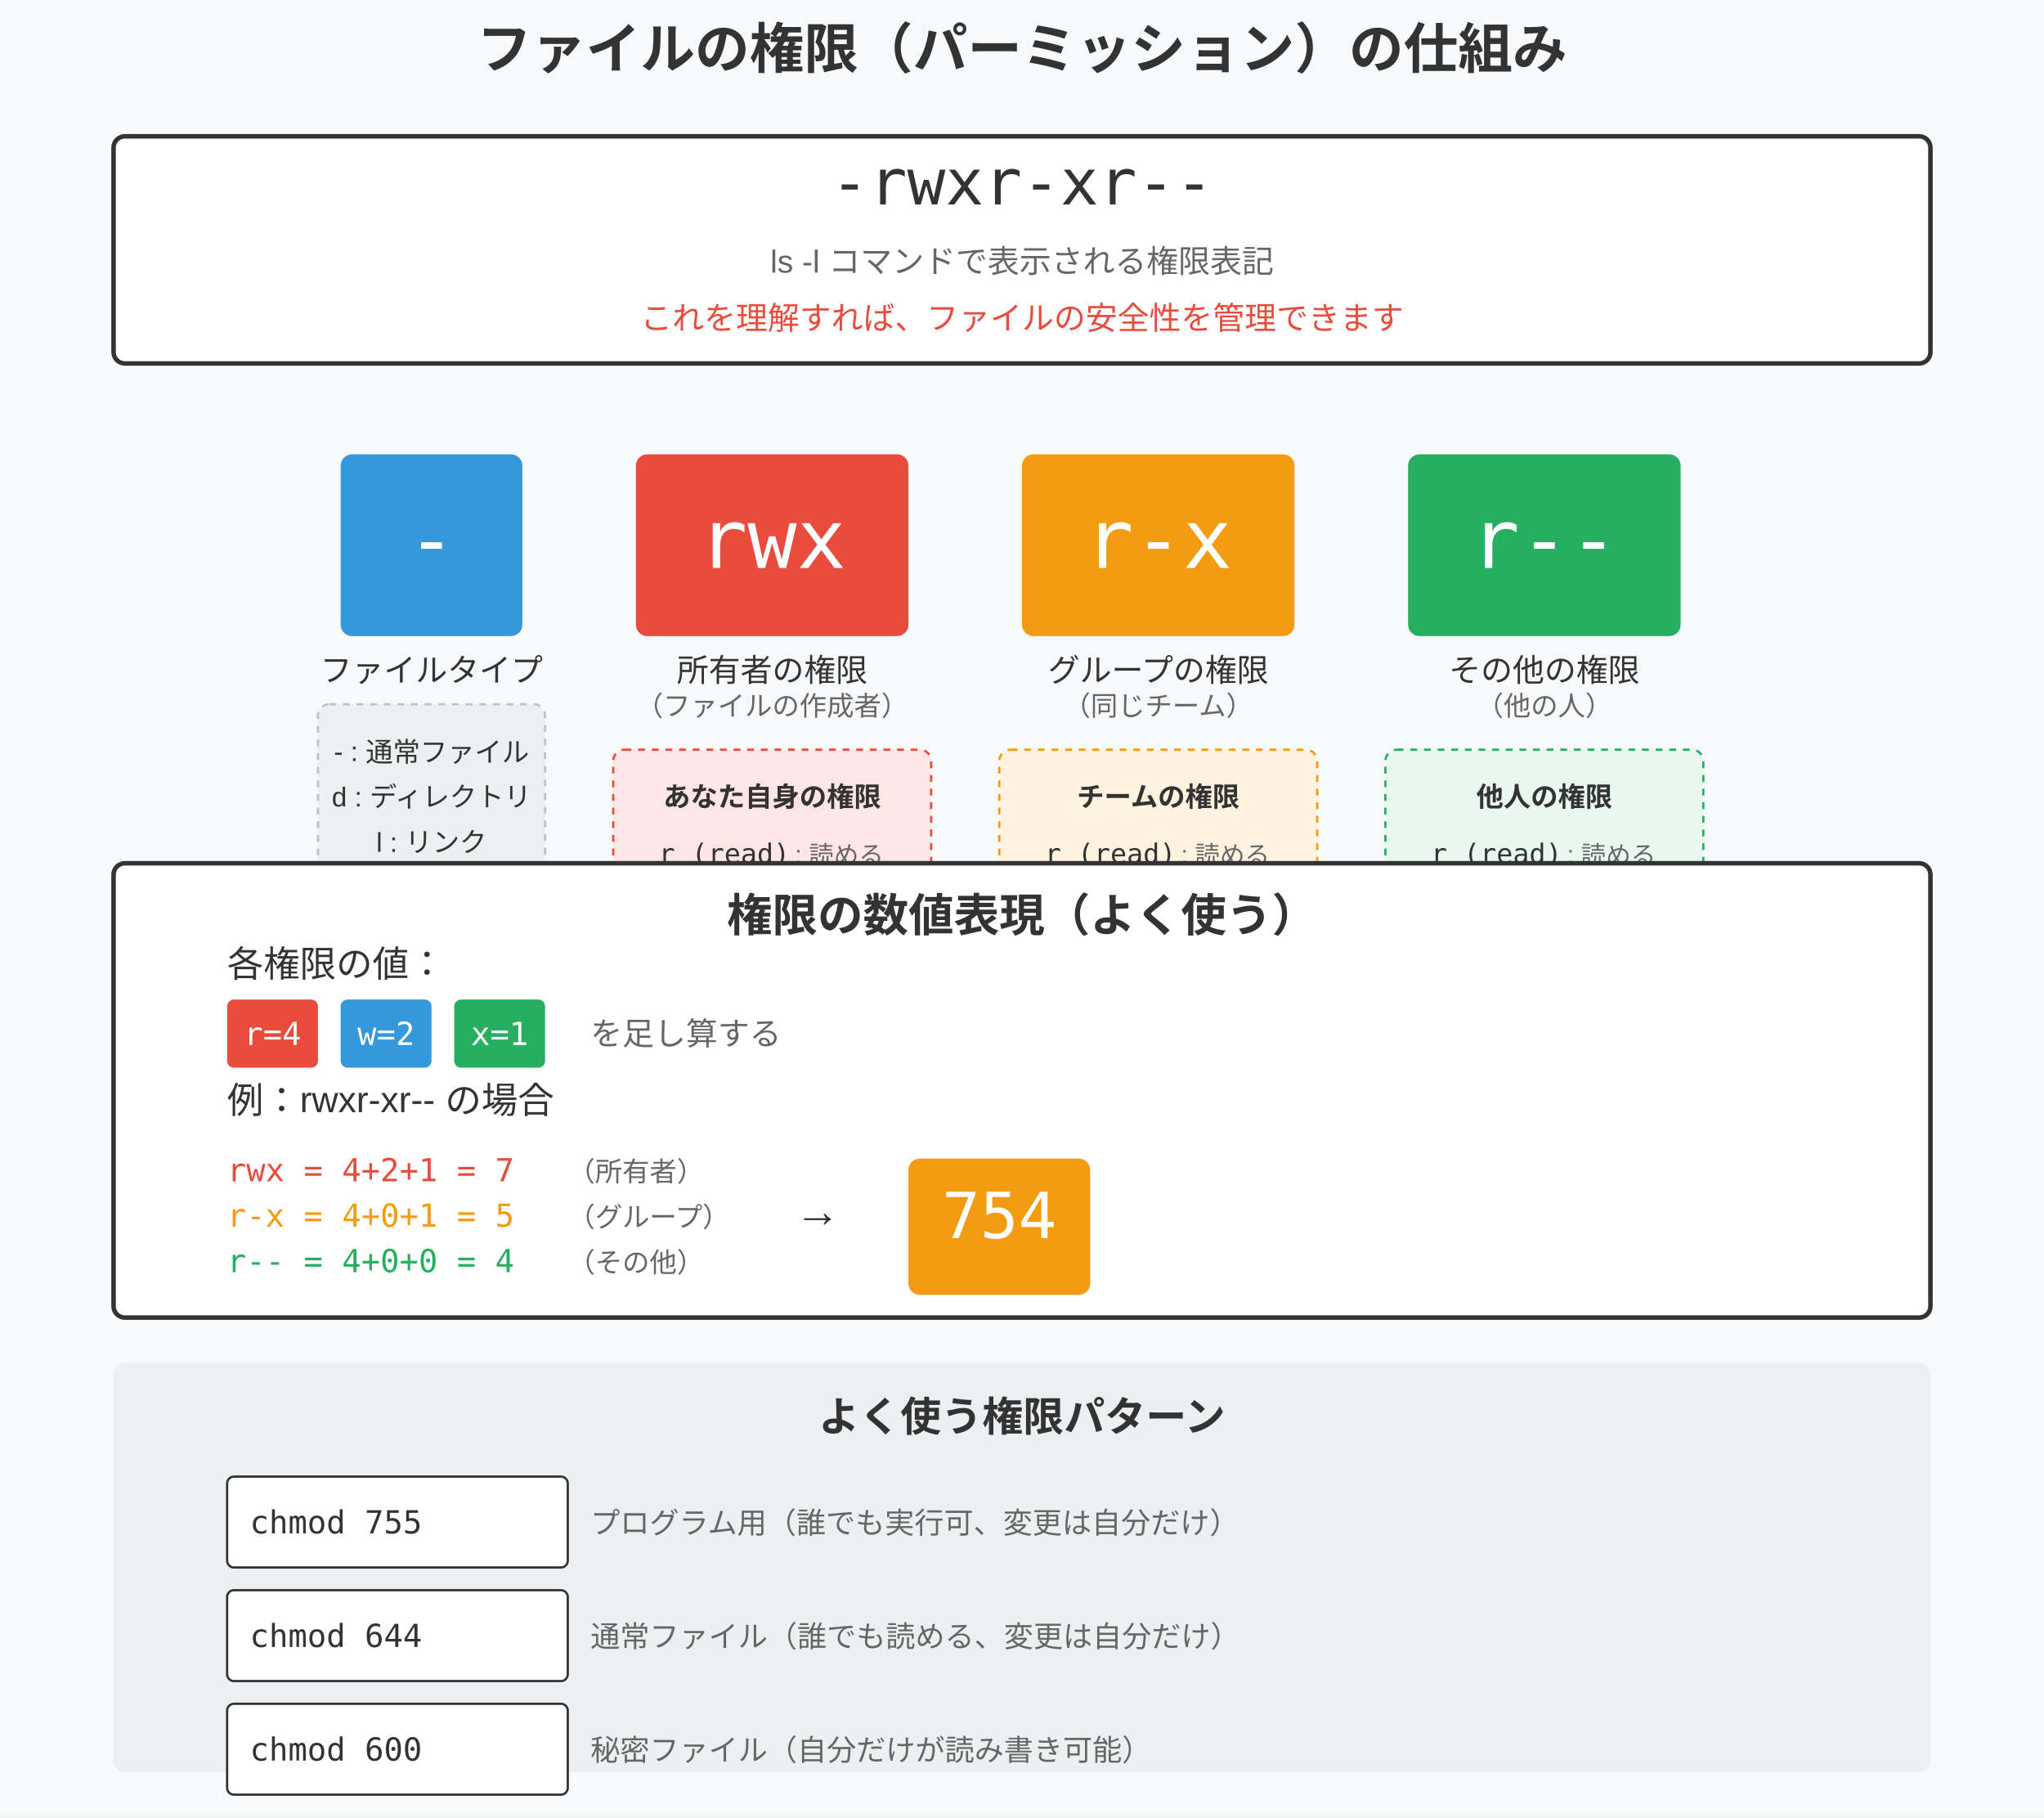
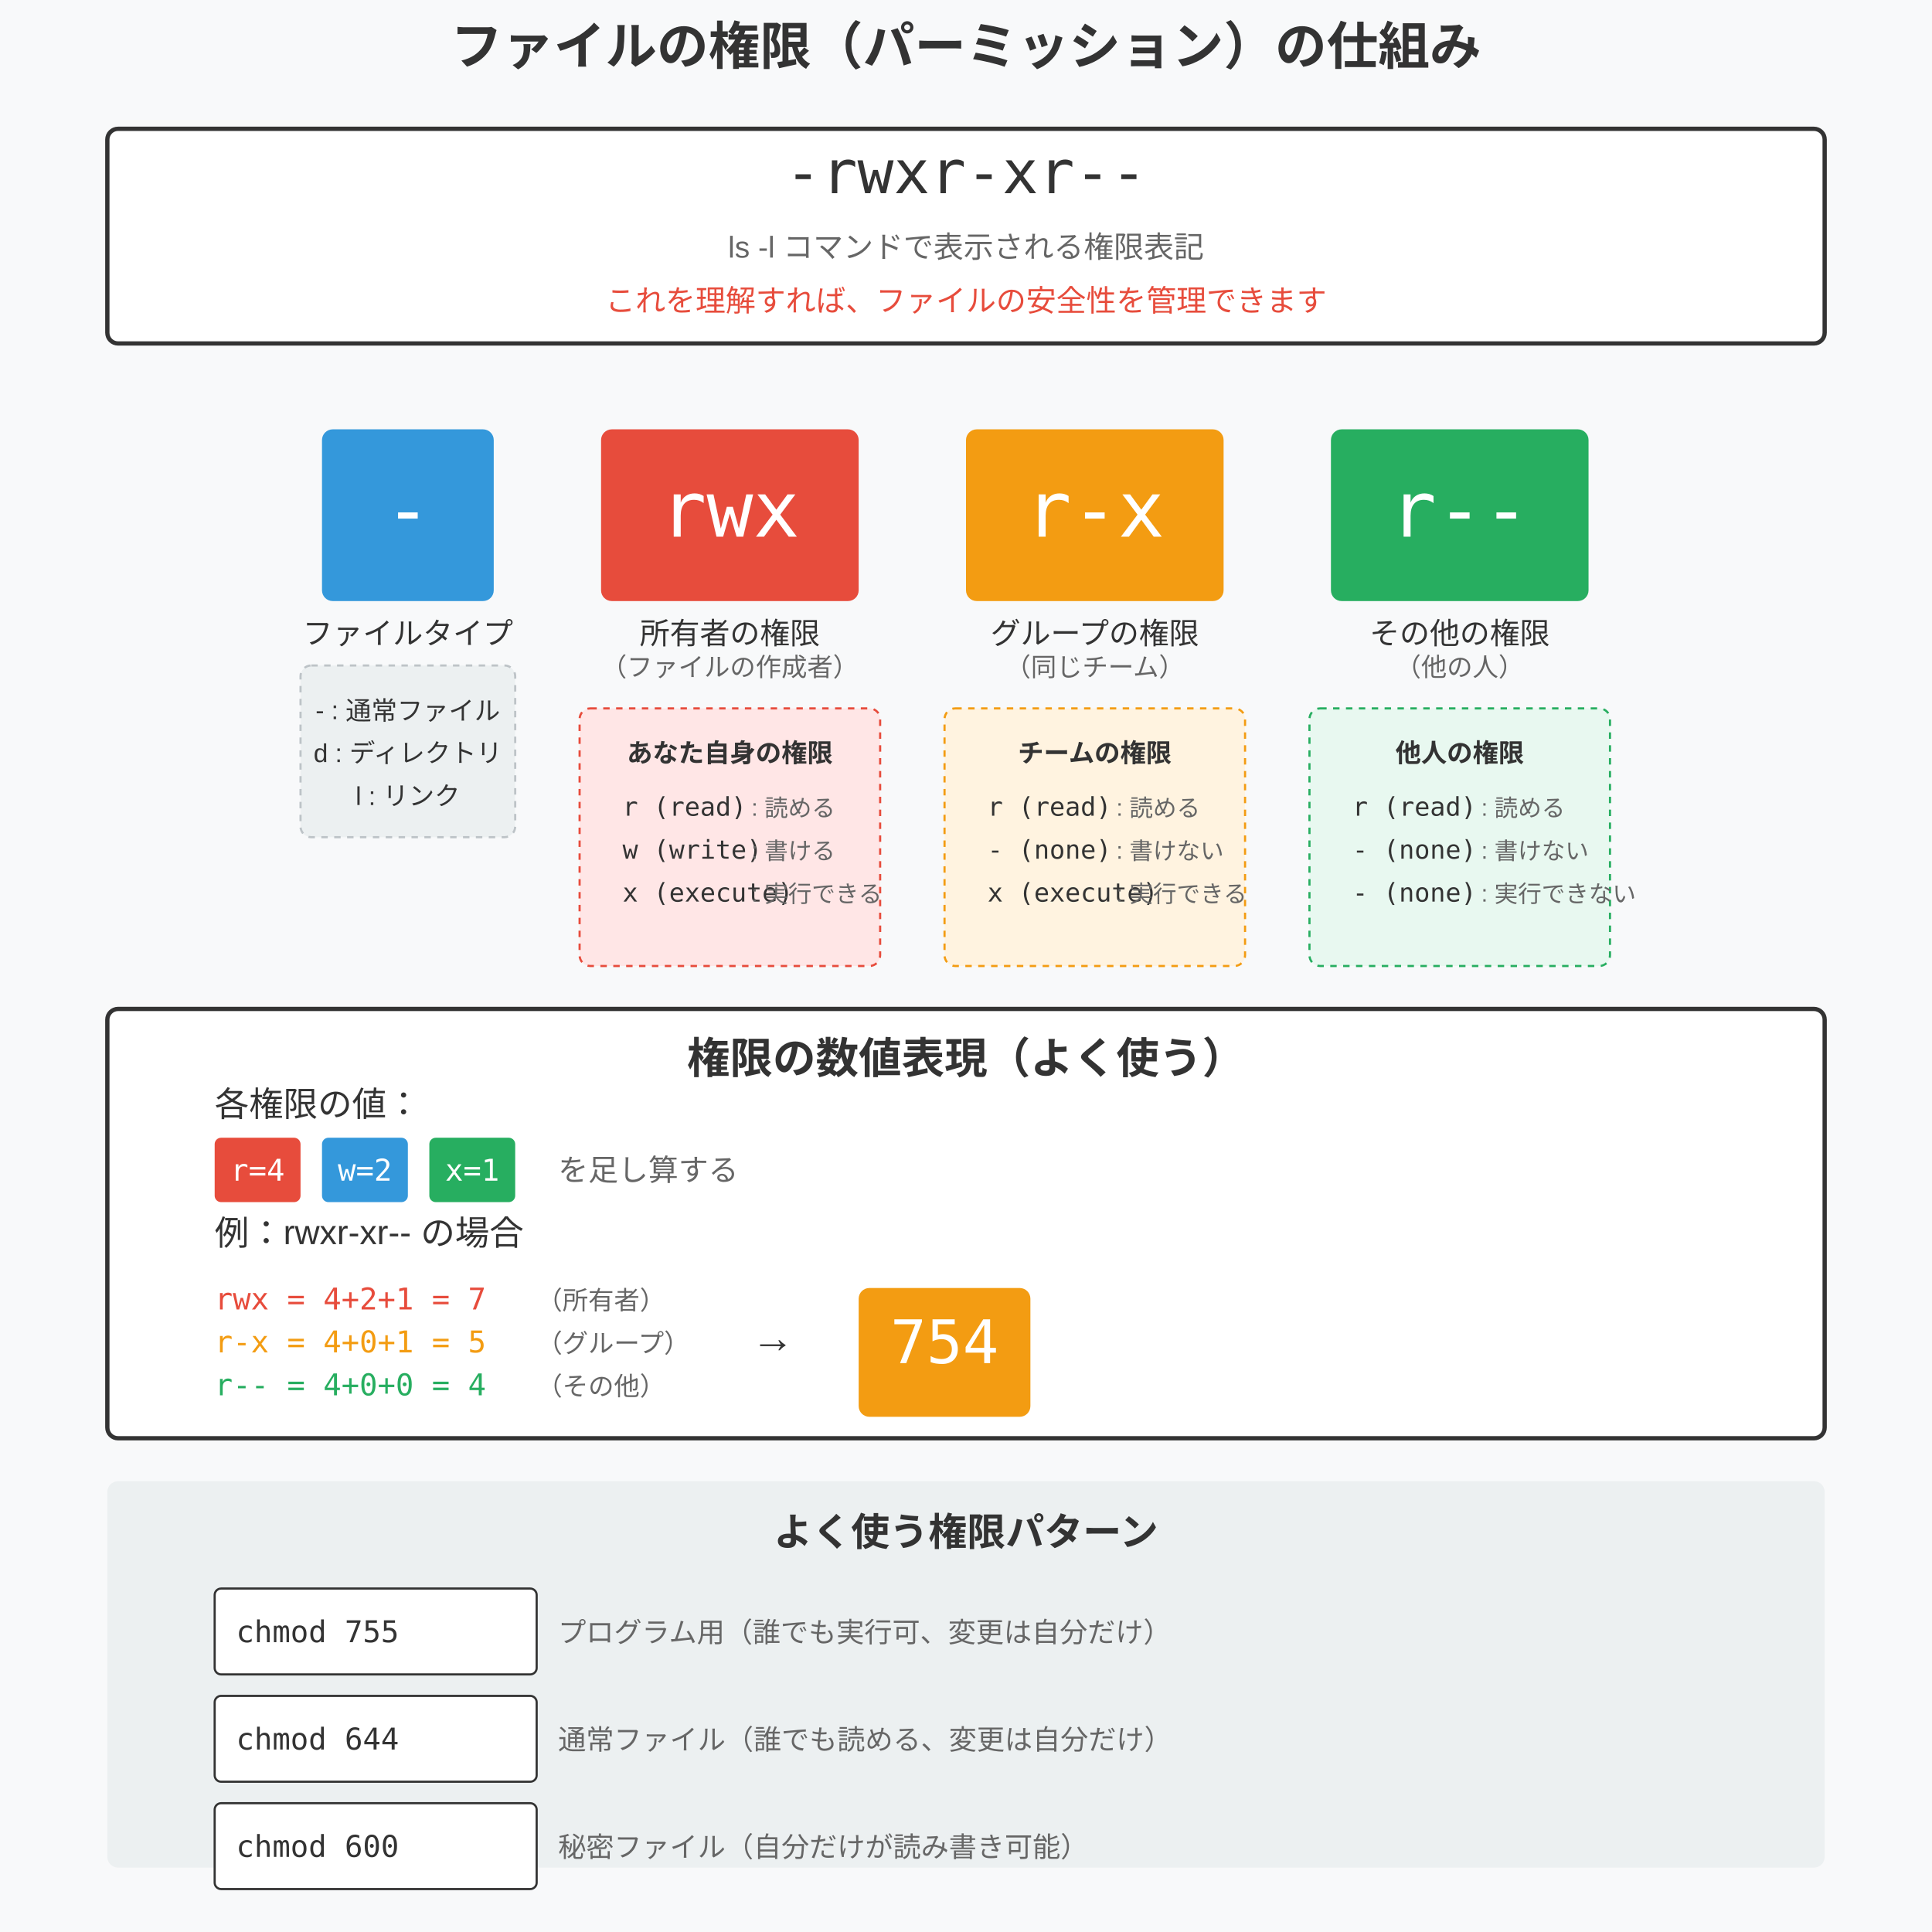
- <svg xmlns="http://www.w3.org/2000/svg" viewBox="0 0 900 800">
-   <rect width="900" height="800" fill="#f8f9fa" />
+ <svg xmlns="http://www.w3.org/2000/svg" viewBox="0 0 900 900">
+   <rect width="900" height="900" fill="#f8f9fa" />
  <text x="450" y="30" font-family="Arial, sans-serif" font-size="24" font-weight="bold" text-anchor="middle" fill="#333">ファイルの権限（パーミッション）の仕組み</text>
  <rect x="50" y="60" width="800" height="100" fill="#fff" stroke="#333" stroke-width="2" rx="5" />
  <text x="450" y="90" font-family="monospace" font-size="28" text-anchor="middle" fill="#333">-rwxr-xr--</text>
  <text x="450" y="120" font-family="Arial, sans-serif" font-size="14" text-anchor="middle" fill="#666">ls -l コマンドで表示される権限表記</text>
  <text x="450" y="145" font-family="Arial, sans-serif" font-size="14" text-anchor="middle" fill="#e74c3c">これを理解すれば、ファイルの安全性を管理できます</text>
  <g transform="translate(150, 200)">
    <rect x="0" y="0" width="80" height="80" fill="#3498db" rx="5" />
    <text x="40" y="50" font-family="monospace" font-size="36" text-anchor="middle" fill="white">-</text>
    <text x="40" y="100" font-family="Arial, sans-serif" font-size="14" text-anchor="middle" fill="#333">ファイルタイプ</text>
    <rect x="-10" y="110" width="100" height="80" fill="#ecf0f1" stroke="#bdc3c7" stroke-dasharray="3,3" rx="5" />
    <text x="40" y="135" font-family="Arial, sans-serif" font-size="12" text-anchor="middle" fill="#333">- : 通常ファイル</text>
    <text x="40" y="155" font-family="Arial, sans-serif" font-size="12" text-anchor="middle" fill="#333">d : ディレクトリ</text>
    <text x="40" y="175" font-family="Arial, sans-serif" font-size="12" text-anchor="middle" fill="#333">l : リンク</text>
  </g>
  <g transform="translate(280, 200)">
    <rect x="0" y="0" width="120" height="80" fill="#e74c3c" rx="5" />
    <text x="60" y="50" font-family="monospace" font-size="36" text-anchor="middle" fill="white">rwx</text>
    <text x="60" y="100" font-family="Arial, sans-serif" font-size="14" text-anchor="middle" fill="#333">所有者の権限</text>
    <text x="60" y="115" font-family="Arial, sans-serif" font-size="12" text-anchor="middle" fill="#666">（ファイルの作成者）</text>
    <rect x="-10" y="130" width="140" height="120" fill="#ffe6e6" stroke="#e74c3c" stroke-dasharray="3,3" rx="5" />
    <text x="60" y="155" font-family="Arial, sans-serif" font-size="12" text-anchor="middle" fill="#333" font-weight="bold">あなた自身の権限</text>
    <text x="10" y="180" font-family="monospace" font-size="12" fill="#333">r (read)</text>
    <text x="70" y="180" font-family="Arial, sans-serif" font-size="11" fill="#666">: 読める</text>
    <text x="10" y="200" font-family="monospace" font-size="12" fill="#333">w (write)</text>
    <text x="70" y="200" font-family="Arial, sans-serif" font-size="11" fill="#666">: 書ける</text>
    <text x="10" y="220" font-family="monospace" font-size="12" fill="#333">x (execute)</text>
    <text x="70" y="220" font-family="Arial, sans-serif" font-size="11" fill="#666">: 実行できる</text>
  </g>
  <g transform="translate(450, 200)">
    <rect x="0" y="0" width="120" height="80" fill="#f39c12" rx="5" />
    <text x="60" y="50" font-family="monospace" font-size="36" text-anchor="middle" fill="white">r-x</text>
    <text x="60" y="100" font-family="Arial, sans-serif" font-size="14" text-anchor="middle" fill="#333">グループの権限</text>
    <text x="60" y="115" font-family="Arial, sans-serif" font-size="12" text-anchor="middle" fill="#666">（同じチーム）</text>
    <rect x="-10" y="130" width="140" height="120" fill="#fff3e0" stroke="#f39c12" stroke-dasharray="3,3" rx="5" />
    <text x="60" y="155" font-family="Arial, sans-serif" font-size="12" text-anchor="middle" fill="#333" font-weight="bold">チームの権限</text>
    <text x="10" y="180" font-family="monospace" font-size="12" fill="#333">r (read)</text>
    <text x="70" y="180" font-family="Arial, sans-serif" font-size="11" fill="#666">: 読める</text>
    <text x="10" y="200" font-family="monospace" font-size="12" fill="#333">- (none)</text>
    <text x="70" y="200" font-family="Arial, sans-serif" font-size="11" fill="#666">: 書けない</text>
    <text x="10" y="220" font-family="monospace" font-size="12" fill="#333">x (execute)</text>
    <text x="70" y="220" font-family="Arial, sans-serif" font-size="11" fill="#666">: 実行できる</text>
  </g>
  <g transform="translate(620, 200)">
    <rect x="0" y="0" width="120" height="80" fill="#27ae60" rx="5" />
    <text x="60" y="50" font-family="monospace" font-size="36" text-anchor="middle" fill="white">r--</text>
    <text x="60" y="100" font-family="Arial, sans-serif" font-size="14" text-anchor="middle" fill="#333">その他の権限</text>
    <text x="60" y="115" font-family="Arial, sans-serif" font-size="12" text-anchor="middle" fill="#666">（他の人）</text>
    <rect x="-10" y="130" width="140" height="120" fill="#e8f8f0" stroke="#27ae60" stroke-dasharray="3,3" rx="5" />
    <text x="60" y="155" font-family="Arial, sans-serif" font-size="12" text-anchor="middle" fill="#333" font-weight="bold">他人の権限</text>
    <text x="10" y="180" font-family="monospace" font-size="12" fill="#333">r (read)</text>
    <text x="70" y="180" font-family="Arial, sans-serif" font-size="11" fill="#666">: 読める</text>
    <text x="10" y="200" font-family="monospace" font-size="12" fill="#333">- (none)</text>
    <text x="70" y="200" font-family="Arial, sans-serif" font-size="11" fill="#666">: 書けない</text>
    <text x="10" y="220" font-family="monospace" font-size="12" fill="#333">- (none)</text>
    <text x="70" y="220" font-family="Arial, sans-serif" font-size="11" fill="#666">: 実行できない</text>
  </g>
-   <rect x="50" y="380" width="800" height="200" fill="#fff" stroke="#333" stroke-width="2" rx="5" />
-   <text x="450" y="410" font-family="Arial, sans-serif" font-size="20" font-weight="bold" text-anchor="middle" fill="#333">権限の数値表現（よく使う）</text>
-   <g transform="translate(100, 430)">
+   <rect x="50" y="470" width="800" height="200" fill="#fff" stroke="#333" stroke-width="2" rx="5" />
+   <text x="450" y="500" font-family="Arial, sans-serif" font-size="20" font-weight="bold" text-anchor="middle" fill="#333">権限の数値表現（よく使う）</text>
+   <g transform="translate(100, 520)">
    <text x="0" y="0" font-family="Arial, sans-serif" font-size="16" fill="#333">各権限の値：</text>
    <rect x="0" y="10" width="40" height="30" fill="#e74c3c" rx="3" />
    <text x="20" y="30" font-family="monospace" font-size="14" text-anchor="middle" fill="white">r=4</text>
    <rect x="50" y="10" width="40" height="30" fill="#3498db" rx="3" />
    <text x="70" y="30" font-family="monospace" font-size="14" text-anchor="middle" fill="white">w=2</text>
    <rect x="100" y="10" width="40" height="30" fill="#27ae60" rx="3" />
    <text x="120" y="30" font-family="monospace" font-size="14" text-anchor="middle" fill="white">x=1</text>
    <text x="160" y="30" font-family="Arial, sans-serif" font-size="14" fill="#666">を足し算する</text>
  </g>
-   <g transform="translate(100, 490)">
+   <g transform="translate(100, 580)">
    <text x="0" y="0" font-family="Arial, sans-serif" font-size="16" fill="#333">例：rwxr-xr-- の場合</text>
    <text x="0" y="30" font-family="monospace" font-size="14" fill="#e74c3c">rwx = 4+2+1 = 7</text>
    <text x="150" y="30" font-family="Arial, sans-serif" font-size="12" fill="#666">（所有者）</text>
    <text x="0" y="50" font-family="monospace" font-size="14" fill="#f39c12">r-x = 4+0+1 = 5</text>
    <text x="150" y="50" font-family="Arial, sans-serif" font-size="12" fill="#666">（グループ）</text>
    <text x="0" y="70" font-family="monospace" font-size="14" fill="#27ae60">r-- = 4+0+0 = 4</text>
    <text x="150" y="70" font-family="Arial, sans-serif" font-size="12" fill="#666">（その他）</text>
    <text x="250" y="50" font-family="Arial, sans-serif" font-size="20" fill="#333">→</text>
    <rect x="300" y="20" width="80" height="60" fill="#f39c12" rx="5" />
    <text x="340" y="55" font-family="monospace" font-size="28" text-anchor="middle" fill="white">754</text>
  </g>
-   <rect x="50" y="600" width="800" height="180" fill="#ecf0f1" rx="5" />
-   <text x="450" y="630" font-family="Arial, sans-serif" font-size="18" font-weight="bold" text-anchor="middle" fill="#333">よく使う権限パターン</text>
-   <g transform="translate(100, 650)">
+   <rect x="50" y="690" width="800" height="180" fill="#ecf0f1" rx="5" />
+   <text x="450" y="720" font-family="Arial, sans-serif" font-size="18" font-weight="bold" text-anchor="middle" fill="#333">よく使う権限パターン</text>
+   <g transform="translate(100, 740)">
    <rect x="0" y="0" width="150" height="40" fill="#fff" stroke="#333" rx="3" />
    <text x="10" y="25" font-family="monospace" font-size="14" fill="#333">chmod 755</text>
    <text x="160" y="25" font-family="Arial, sans-serif" font-size="13" fill="#666">プログラム用（誰でも実行可、変更は自分だけ）</text>
    <rect x="0" y="50" width="150" height="40" fill="#fff" stroke="#333" rx="3" />
    <text x="10" y="75" font-family="monospace" font-size="14" fill="#333">chmod 644</text>
    <text x="160" y="75" font-family="Arial, sans-serif" font-size="13" fill="#666">通常ファイル（誰でも読める、変更は自分だけ）</text>
    <rect x="0" y="100" width="150" height="40" fill="#fff" stroke="#333" rx="3" />
    <text x="10" y="125" font-family="monospace" font-size="14" fill="#333">chmod 600</text>
    <text x="160" y="125" font-family="Arial, sans-serif" font-size="13" fill="#666">秘密ファイル（自分だけが読み書き可能）</text>
  </g>
</svg>
